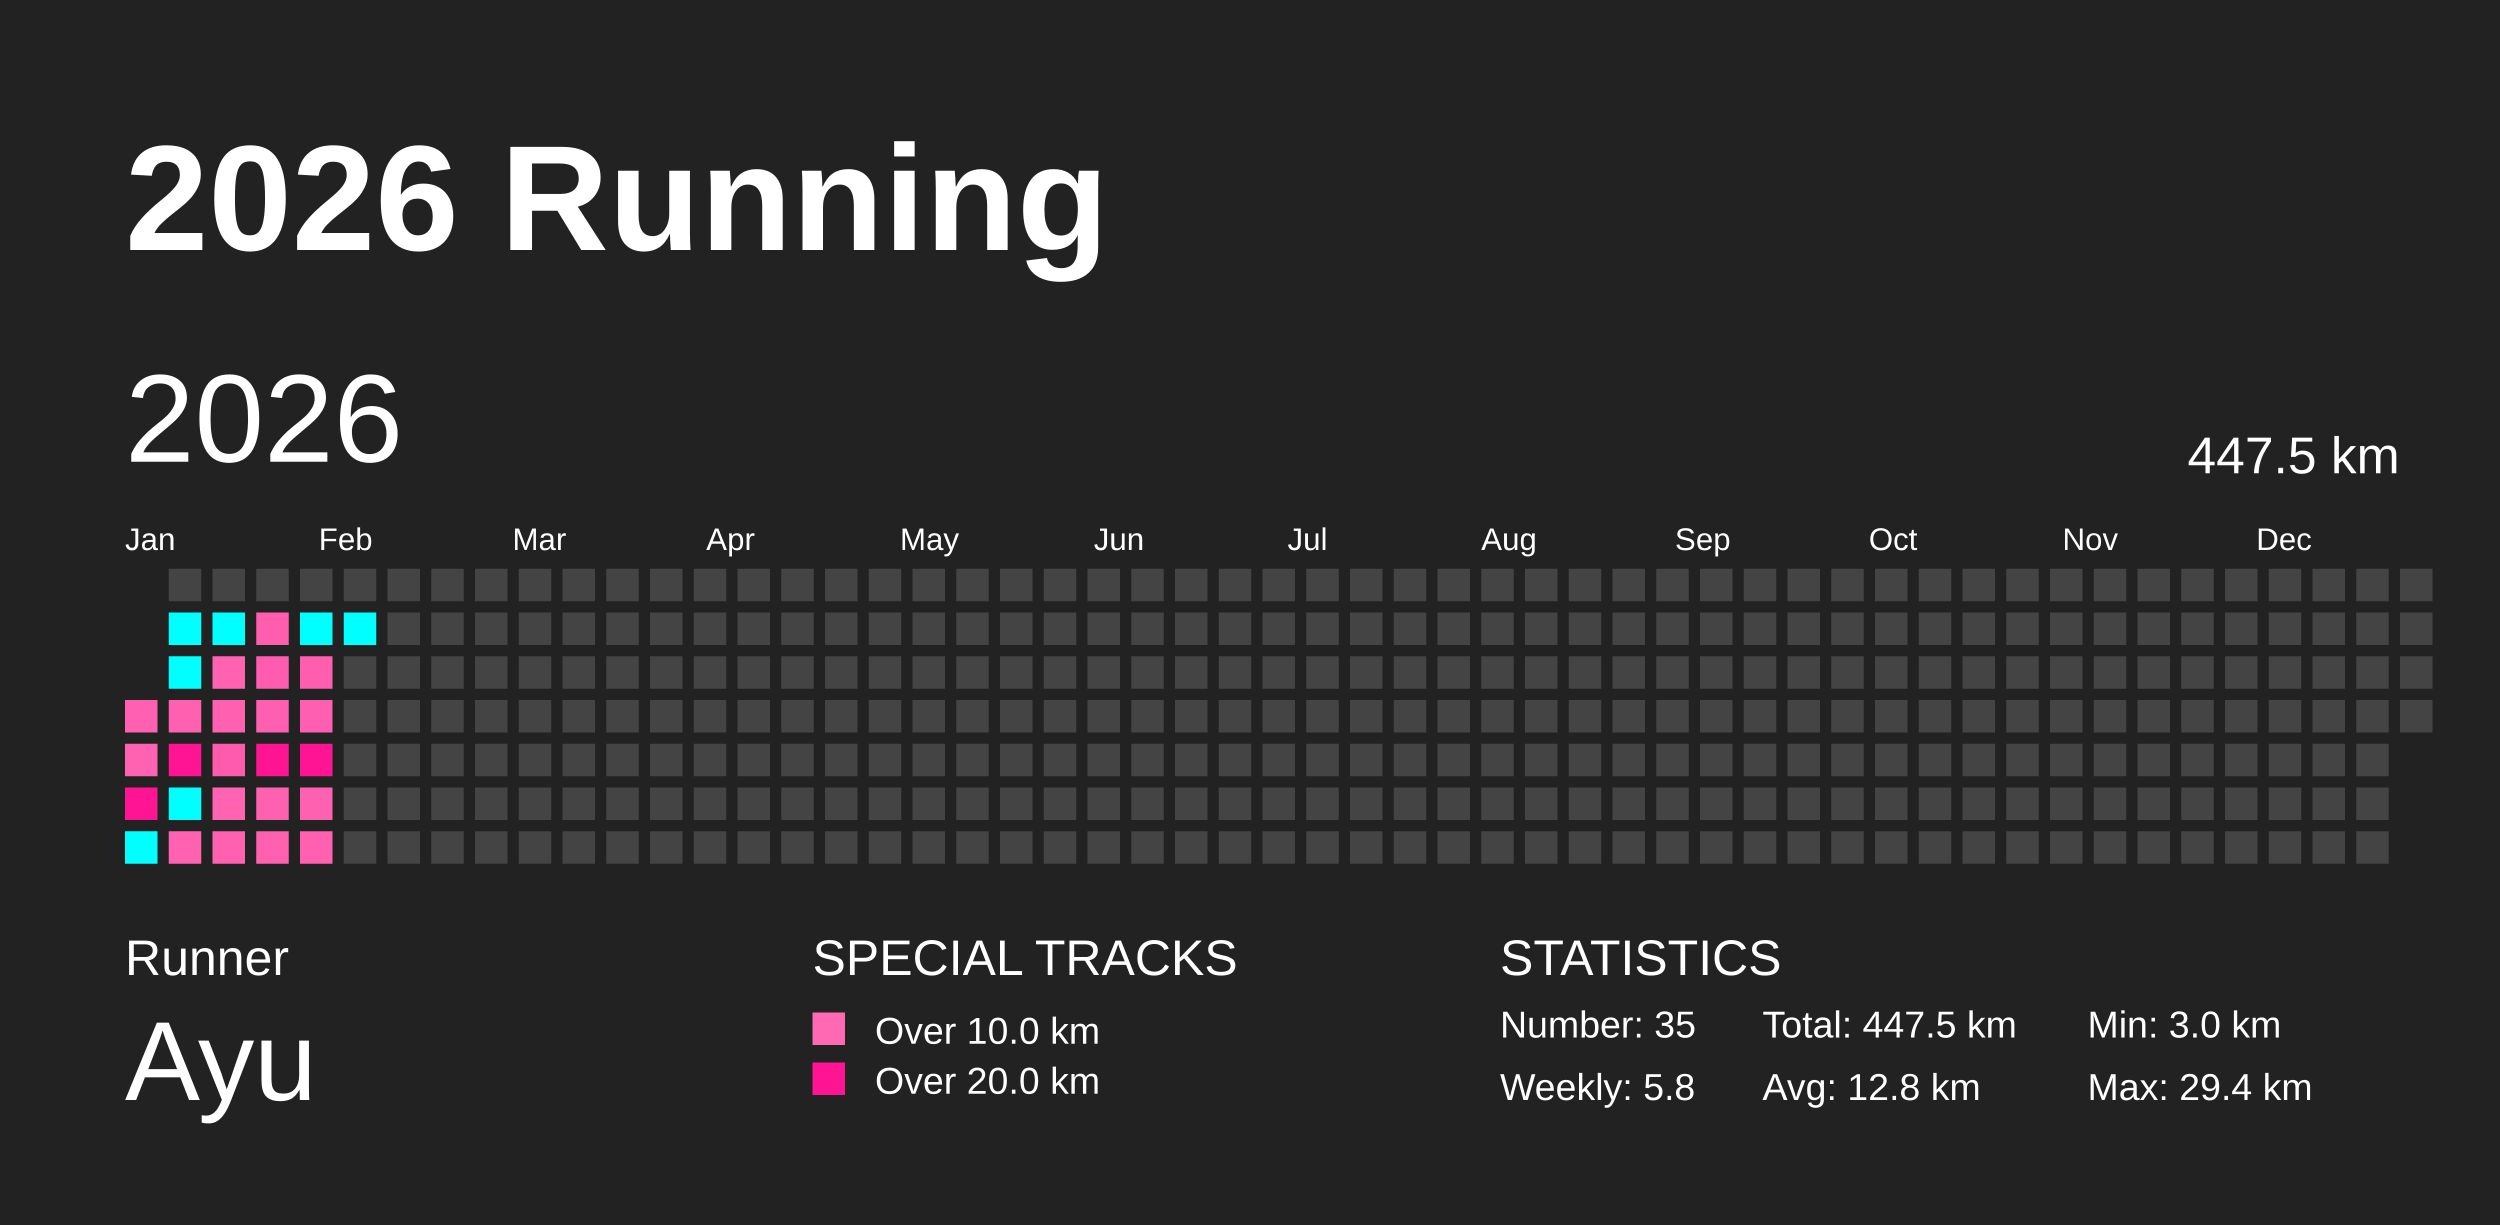
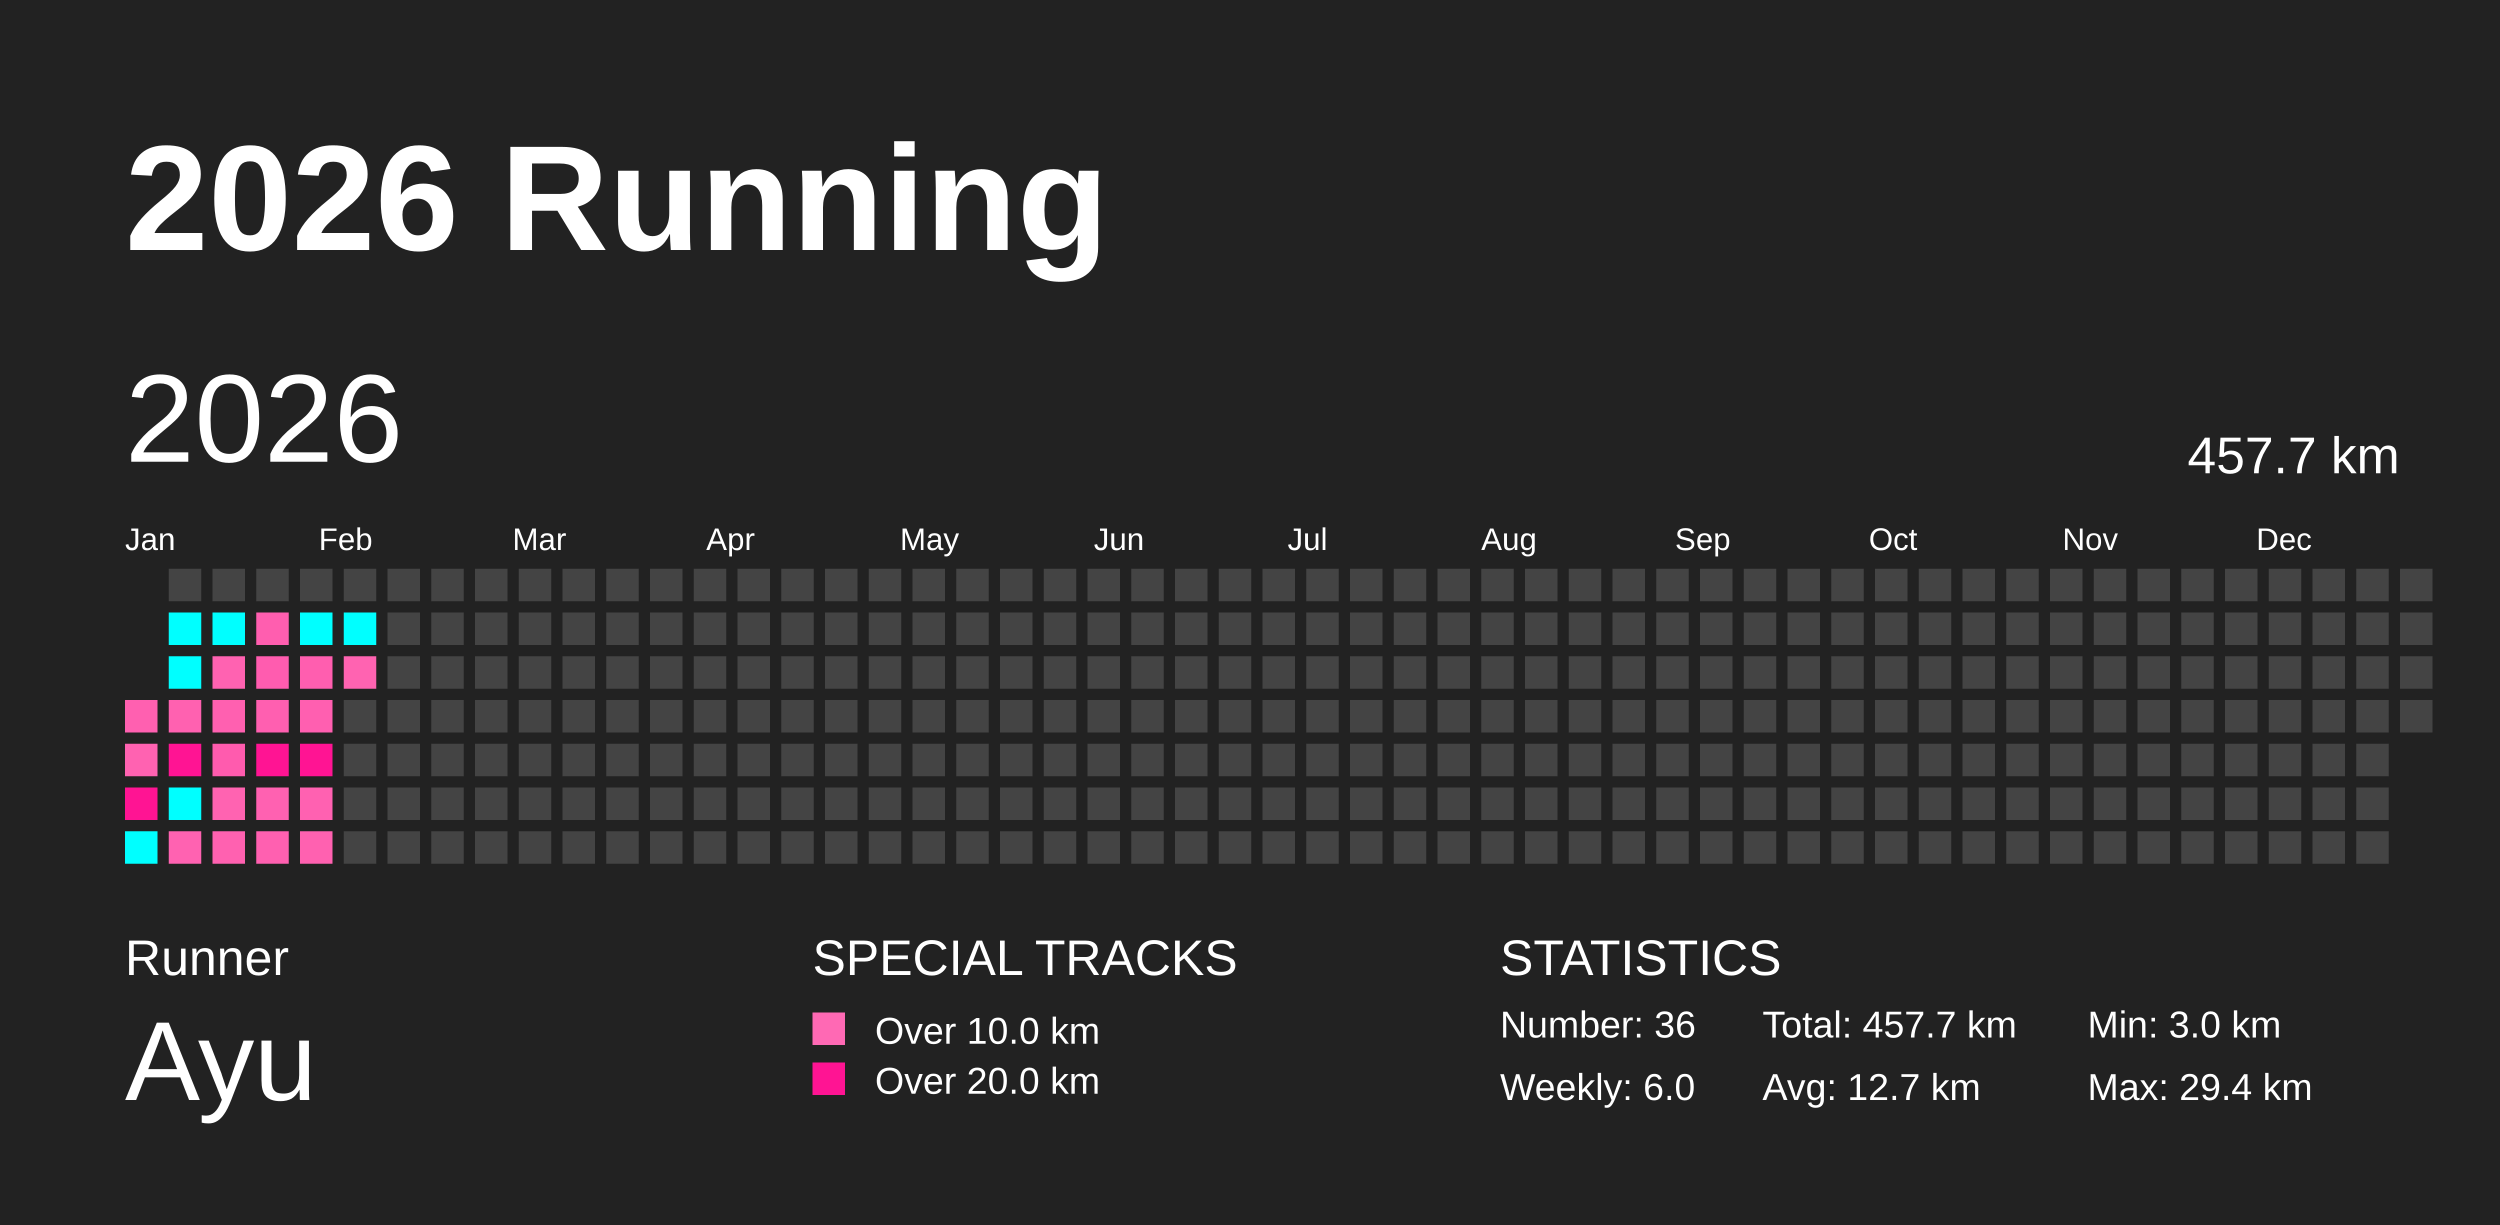
<svg xmlns="http://www.w3.org/2000/svg" baseProfile="full" height="98mm" version="1.1" viewBox="0,0,200,98" width="200mm">
  <defs />
  <rect fill="#222222" height="98" width="200" x="0" y="0" />
  <text fill="#FFFFFF" style="font-size:12px; font-family:Arial; font-weight:bold;" x="10" y="20">2026 Running</text>
  <text fill="#FFFFFF" style="font-size:4px; font-family:Arial" x="10" y="78">Runner</text>
  <text fill="#FFFFFF" style="font-size:9px; font-family:Arial" x="10" y="88">Ayu</text>
  <text fill="#FFFFFF" style="font-size:4px; font-family:Arial" x="65" y="78">SPECIAL TRACKS</text>
  <rect fill="#ff69b4" height="2.6" width="2.6" x="65" y="81" />
  <text fill="#FFFFFF" style="font-size:3px; font-family:Arial" x="70" y="83.5">Over 10.0 km</text>
  <rect fill="#ff1493" height="2.6" width="2.6" x="65" y="85" />
  <text fill="#FFFFFF" style="font-size:3px; font-family:Arial" x="70" y="87.5">Over 20.0 km</text>
  <text fill="#FFFFFF" style="font-size:4px; font-family:Arial" x="120" y="78">STATISTICS</text>
-   <text fill="#FFFFFF" style="font-size:3px; font-family:Arial" x="120" y="83">Number: 35</text>
-   <text fill="#FFFFFF" style="font-size:3px; font-family:Arial" x="120" y="88">Weekly: 5.8</text>
-   <text fill="#FFFFFF" style="font-size:3px; font-family:Arial" x="141" y="83">Total: 447.5 km</text>
-   <text fill="#FFFFFF" style="font-size:3px; font-family:Arial" x="141" y="88">Avg: 12.8 km</text>
+   <text fill="#FFFFFF" style="font-size:3px; font-family:Arial" x="120" y="83">Number: 36</text>
+   <text fill="#FFFFFF" style="font-size:3px; font-family:Arial" x="120" y="88">Weekly: 6.0</text>
+   <text fill="#FFFFFF" style="font-size:3px; font-family:Arial" x="141" y="83">Total: 457.7 km</text>
+   <text fill="#FFFFFF" style="font-size:3px; font-family:Arial" x="141" y="88">Avg: 12.7 km</text>
  <text fill="#FFFFFF" style="font-size:3px; font-family:Arial" x="167" y="83">Min: 3.0 km</text>
  <text fill="#FFFFFF" style="font-size:3px; font-family:Arial" x="167" y="88">Max: 29.4 km</text>
  <text dominant-baseline="hanging" fill="#FFFFFF" style="font-size:10.0px; font-family:Arial;" x="10" y="30">2026</text>
-   <text dominant-baseline="hanging" fill="#FFFFFF" style="font-size:4.125px; font-family:Arial;" x="175" y="35">447.5 km</text>
+   <text dominant-baseline="hanging" fill="#FFFFFF" style="font-size:4.125px; font-family:Arial;" x="175" y="35">457.7 km</text>
  <text fill="#FFFFFF" style="font-size:2.5px; font-family:Arial" x="10.0" y="44">Jan</text>
  <text fill="#FFFFFF" style="font-size:2.5px; font-family:Arial" x="25.5" y="44">Feb</text>
  <text fill="#FFFFFF" style="font-size:2.5px; font-family:Arial" x="41.0" y="44">Mar</text>
  <text fill="#FFFFFF" style="font-size:2.5px; font-family:Arial" x="56.5" y="44">Apr</text>
  <text fill="#FFFFFF" style="font-size:2.5px; font-family:Arial" x="72.0" y="44">May</text>
  <text fill="#FFFFFF" style="font-size:2.5px; font-family:Arial" x="87.5" y="44">Jun</text>
  <text fill="#FFFFFF" style="font-size:2.5px; font-family:Arial" x="103.0" y="44">Jul</text>
  <text fill="#FFFFFF" style="font-size:2.5px; font-family:Arial" x="118.5" y="44">Aug</text>
  <text fill="#FFFFFF" style="font-size:2.5px; font-family:Arial" x="134.0" y="44">Sep</text>
  <text fill="#FFFFFF" style="font-size:2.5px; font-family:Arial" x="149.5" y="44">Oct</text>
  <text fill="#FFFFFF" style="font-size:2.5px; font-family:Arial" x="165.0" y="44">Nov</text>
  <text fill="#FFFFFF" style="font-size:2.5px; font-family:Arial" x="180.5" y="44">Dec</text>
  <rect fill="#ff60b0" height="2.6" width="2.6" x="10.0" y="56.0" />
  <rect fill="#ff62b1" height="2.6" width="2.6" x="10.0" y="59.5" />
  <rect fill="#ff1493" height="2.6" width="2.6" x="10.0" y="63.0" />
  <rect fill="#00ffff" height="2.6" width="2.6" x="10.0" y="66.5" />
  <rect fill="#444444" height="2.6" width="2.6" x="13.5" y="45.5" />
  <rect fill="#00ffff" height="2.6" width="2.6" x="13.5" y="49.0" />
  <rect fill="#00ffff" height="2.6" width="2.6" x="13.5" y="52.5" />
  <rect fill="#ff61b0" height="2.6" width="2.6" x="13.5" y="56.0" />
  <rect fill="#ff1493" height="2.6" width="2.6" x="13.5" y="59.5" />
  <rect fill="#00ffff" height="2.6" width="2.6" x="13.5" y="63.0" />
  <rect fill="#ff62b1" height="2.6" width="2.6" x="13.5" y="66.5" />
  <rect fill="#444444" height="2.6" width="2.6" x="17.0" y="45.5" />
  <rect fill="#00ffff" height="2.6" width="2.6" x="17.0" y="49.0" />
  <rect fill="#ff62b1" height="2.6" width="2.6" x="17.0" y="52.5" />
  <rect fill="#ff60b0" height="2.6" width="2.6" x="17.0" y="56.0" />
  <rect fill="#ff5bae" height="2.6" width="2.6" x="17.0" y="59.5" />
  <rect fill="#ff63b1" height="2.6" width="2.6" x="17.0" y="63.0" />
  <rect fill="#ff61b0" height="2.6" width="2.6" x="17.0" y="66.5" />
  <rect fill="#444444" height="2.6" width="2.6" x="20.5" y="45.5" />
  <rect fill="#ff5eaf" height="2.6" width="2.6" x="20.5" y="49.0" />
  <rect fill="#ff5caf" height="2.6" width="2.6" x="20.5" y="52.5" />
  <rect fill="#ff5fb0" height="2.6" width="2.6" x="20.5" y="56.0" />
  <rect fill="#ff1493" height="2.6" width="2.6" x="20.5" y="59.5" />
  <rect fill="#ff61b1" height="2.6" width="2.6" x="20.5" y="63.0" />
  <rect fill="#ff60b0" height="2.6" width="2.6" x="20.5" y="66.5" />
  <rect fill="#444444" height="2.6" width="2.6" x="24.0" y="45.5" />
  <rect fill="#00ffff" height="2.6" width="2.6" x="24.0" y="49.0" />
  <rect fill="#ff5eaf" height="2.6" width="2.6" x="24.0" y="52.5" />
  <rect fill="#ff5fb0" height="2.6" width="2.6" x="24.0" y="56.0" />
  <rect fill="#ff1493" height="2.6" width="2.6" x="24.0" y="59.5" />
  <rect fill="#ff61b1" height="2.6" width="2.6" x="24.0" y="63.0" />
  <rect fill="#ff61b0" height="2.6" width="2.6" x="24.0" y="66.5" />
  <rect fill="#444444" height="2.6" width="2.6" x="27.5" y="45.5" />
  <rect fill="#00ffff" height="2.6" width="2.6" x="27.5" y="49.0" />
-   <rect fill="#444444" height="2.6" width="2.6" x="27.5" y="52.5" />
+   <rect fill="#ff63b1" height="2.6" width="2.6" x="27.5" y="52.5" />
  <rect fill="#444444" height="2.6" width="2.6" x="27.5" y="56.0" />
  <rect fill="#444444" height="2.6" width="2.6" x="27.5" y="59.5" />
  <rect fill="#444444" height="2.6" width="2.6" x="27.5" y="63.0" />
  <rect fill="#444444" height="2.6" width="2.6" x="27.5" y="66.5" />
  <rect fill="#444444" height="2.6" width="2.6" x="31.0" y="45.5" />
  <rect fill="#444444" height="2.6" width="2.6" x="31.0" y="49.0" />
  <rect fill="#444444" height="2.6" width="2.6" x="31.0" y="52.5" />
  <rect fill="#444444" height="2.6" width="2.6" x="31.0" y="56.0" />
  <rect fill="#444444" height="2.6" width="2.6" x="31.0" y="59.5" />
  <rect fill="#444444" height="2.6" width="2.6" x="31.0" y="63.0" />
  <rect fill="#444444" height="2.6" width="2.6" x="31.0" y="66.5" />
  <rect fill="#444444" height="2.6" width="2.6" x="34.5" y="45.5" />
  <rect fill="#444444" height="2.6" width="2.6" x="34.5" y="49.0" />
  <rect fill="#444444" height="2.6" width="2.6" x="34.5" y="52.5" />
  <rect fill="#444444" height="2.6" width="2.6" x="34.5" y="56.0" />
  <rect fill="#444444" height="2.6" width="2.6" x="34.5" y="59.5" />
  <rect fill="#444444" height="2.6" width="2.6" x="34.5" y="63.0" />
  <rect fill="#444444" height="2.6" width="2.6" x="34.5" y="66.5" />
  <rect fill="#444444" height="2.6" width="2.6" x="38.0" y="45.5" />
  <rect fill="#444444" height="2.6" width="2.6" x="38.0" y="49.0" />
  <rect fill="#444444" height="2.6" width="2.6" x="38.0" y="52.5" />
  <rect fill="#444444" height="2.6" width="2.6" x="38.0" y="56.0" />
  <rect fill="#444444" height="2.6" width="2.6" x="38.0" y="59.5" />
  <rect fill="#444444" height="2.6" width="2.6" x="38.0" y="63.0" />
  <rect fill="#444444" height="2.6" width="2.6" x="38.0" y="66.5" />
  <rect fill="#444444" height="2.6" width="2.6" x="41.5" y="45.5" />
  <rect fill="#444444" height="2.6" width="2.6" x="41.5" y="49.0" />
  <rect fill="#444444" height="2.6" width="2.6" x="41.5" y="52.5" />
  <rect fill="#444444" height="2.6" width="2.6" x="41.5" y="56.0" />
  <rect fill="#444444" height="2.6" width="2.6" x="41.5" y="59.5" />
  <rect fill="#444444" height="2.6" width="2.6" x="41.5" y="63.0" />
  <rect fill="#444444" height="2.6" width="2.6" x="41.5" y="66.5" />
  <rect fill="#444444" height="2.6" width="2.6" x="45.0" y="45.5" />
  <rect fill="#444444" height="2.6" width="2.6" x="45.0" y="49.0" />
  <rect fill="#444444" height="2.6" width="2.6" x="45.0" y="52.5" />
  <rect fill="#444444" height="2.6" width="2.6" x="45.0" y="56.0" />
  <rect fill="#444444" height="2.6" width="2.6" x="45.0" y="59.5" />
  <rect fill="#444444" height="2.6" width="2.6" x="45.0" y="63.0" />
  <rect fill="#444444" height="2.6" width="2.6" x="45.0" y="66.5" />
  <rect fill="#444444" height="2.6" width="2.6" x="48.5" y="45.5" />
  <rect fill="#444444" height="2.6" width="2.6" x="48.5" y="49.0" />
  <rect fill="#444444" height="2.6" width="2.6" x="48.5" y="52.5" />
  <rect fill="#444444" height="2.6" width="2.6" x="48.5" y="56.0" />
  <rect fill="#444444" height="2.6" width="2.6" x="48.5" y="59.5" />
  <rect fill="#444444" height="2.6" width="2.6" x="48.5" y="63.0" />
  <rect fill="#444444" height="2.6" width="2.6" x="48.5" y="66.5" />
  <rect fill="#444444" height="2.6" width="2.6" x="52.0" y="45.5" />
  <rect fill="#444444" height="2.6" width="2.6" x="52.0" y="49.0" />
  <rect fill="#444444" height="2.6" width="2.6" x="52.0" y="52.5" />
  <rect fill="#444444" height="2.6" width="2.6" x="52.0" y="56.0" />
  <rect fill="#444444" height="2.6" width="2.6" x="52.0" y="59.5" />
  <rect fill="#444444" height="2.6" width="2.6" x="52.0" y="63.0" />
  <rect fill="#444444" height="2.6" width="2.6" x="52.0" y="66.5" />
  <rect fill="#444444" height="2.6" width="2.6" x="55.5" y="45.5" />
  <rect fill="#444444" height="2.6" width="2.6" x="55.5" y="49.0" />
  <rect fill="#444444" height="2.6" width="2.6" x="55.5" y="52.5" />
  <rect fill="#444444" height="2.6" width="2.6" x="55.5" y="56.0" />
  <rect fill="#444444" height="2.6" width="2.6" x="55.5" y="59.5" />
  <rect fill="#444444" height="2.6" width="2.6" x="55.5" y="63.0" />
  <rect fill="#444444" height="2.6" width="2.6" x="55.5" y="66.5" />
  <rect fill="#444444" height="2.6" width="2.6" x="59.0" y="45.5" />
  <rect fill="#444444" height="2.6" width="2.6" x="59.0" y="49.0" />
  <rect fill="#444444" height="2.6" width="2.6" x="59.0" y="52.5" />
  <rect fill="#444444" height="2.6" width="2.6" x="59.0" y="56.0" />
  <rect fill="#444444" height="2.6" width="2.6" x="59.0" y="59.5" />
  <rect fill="#444444" height="2.6" width="2.6" x="59.0" y="63.0" />
  <rect fill="#444444" height="2.6" width="2.6" x="59.0" y="66.5" />
  <rect fill="#444444" height="2.6" width="2.6" x="62.5" y="45.5" />
  <rect fill="#444444" height="2.6" width="2.6" x="62.5" y="49.0" />
  <rect fill="#444444" height="2.6" width="2.6" x="62.5" y="52.5" />
  <rect fill="#444444" height="2.6" width="2.6" x="62.5" y="56.0" />
  <rect fill="#444444" height="2.6" width="2.6" x="62.5" y="59.5" />
  <rect fill="#444444" height="2.6" width="2.6" x="62.5" y="63.0" />
  <rect fill="#444444" height="2.6" width="2.6" x="62.5" y="66.5" />
  <rect fill="#444444" height="2.6" width="2.6" x="66.0" y="45.5" />
  <rect fill="#444444" height="2.6" width="2.6" x="66.0" y="49.0" />
  <rect fill="#444444" height="2.6" width="2.6" x="66.0" y="52.5" />
  <rect fill="#444444" height="2.6" width="2.6" x="66.0" y="56.0" />
  <rect fill="#444444" height="2.6" width="2.6" x="66.0" y="59.5" />
  <rect fill="#444444" height="2.6" width="2.6" x="66.0" y="63.0" />
  <rect fill="#444444" height="2.6" width="2.6" x="66.0" y="66.5" />
  <rect fill="#444444" height="2.6" width="2.6" x="69.5" y="45.5" />
  <rect fill="#444444" height="2.6" width="2.6" x="69.5" y="49.0" />
  <rect fill="#444444" height="2.6" width="2.6" x="69.5" y="52.5" />
  <rect fill="#444444" height="2.6" width="2.6" x="69.5" y="56.0" />
  <rect fill="#444444" height="2.6" width="2.6" x="69.5" y="59.5" />
  <rect fill="#444444" height="2.6" width="2.6" x="69.5" y="63.0" />
  <rect fill="#444444" height="2.6" width="2.6" x="69.5" y="66.5" />
  <rect fill="#444444" height="2.6" width="2.6" x="73.0" y="45.5" />
  <rect fill="#444444" height="2.6" width="2.6" x="73.0" y="49.0" />
  <rect fill="#444444" height="2.6" width="2.6" x="73.0" y="52.5" />
  <rect fill="#444444" height="2.6" width="2.6" x="73.0" y="56.0" />
  <rect fill="#444444" height="2.6" width="2.6" x="73.0" y="59.5" />
  <rect fill="#444444" height="2.6" width="2.6" x="73.0" y="63.0" />
  <rect fill="#444444" height="2.6" width="2.6" x="73.0" y="66.5" />
  <rect fill="#444444" height="2.6" width="2.6" x="76.5" y="45.5" />
  <rect fill="#444444" height="2.6" width="2.6" x="76.5" y="49.0" />
  <rect fill="#444444" height="2.6" width="2.6" x="76.5" y="52.5" />
  <rect fill="#444444" height="2.6" width="2.6" x="76.5" y="56.0" />
  <rect fill="#444444" height="2.6" width="2.6" x="76.5" y="59.5" />
  <rect fill="#444444" height="2.6" width="2.6" x="76.5" y="63.0" />
  <rect fill="#444444" height="2.6" width="2.6" x="76.5" y="66.5" />
  <rect fill="#444444" height="2.6" width="2.6" x="80.0" y="45.5" />
  <rect fill="#444444" height="2.6" width="2.6" x="80.0" y="49.0" />
  <rect fill="#444444" height="2.6" width="2.6" x="80.0" y="52.5" />
  <rect fill="#444444" height="2.6" width="2.6" x="80.0" y="56.0" />
  <rect fill="#444444" height="2.6" width="2.6" x="80.0" y="59.5" />
  <rect fill="#444444" height="2.6" width="2.6" x="80.0" y="63.0" />
  <rect fill="#444444" height="2.6" width="2.6" x="80.0" y="66.5" />
  <rect fill="#444444" height="2.6" width="2.6" x="83.5" y="45.5" />
  <rect fill="#444444" height="2.6" width="2.6" x="83.5" y="49.0" />
  <rect fill="#444444" height="2.6" width="2.6" x="83.5" y="52.5" />
  <rect fill="#444444" height="2.6" width="2.6" x="83.5" y="56.0" />
  <rect fill="#444444" height="2.6" width="2.6" x="83.5" y="59.5" />
  <rect fill="#444444" height="2.6" width="2.6" x="83.5" y="63.0" />
  <rect fill="#444444" height="2.6" width="2.6" x="83.5" y="66.5" />
  <rect fill="#444444" height="2.6" width="2.6" x="87.0" y="45.5" />
  <rect fill="#444444" height="2.6" width="2.6" x="87.0" y="49.0" />
  <rect fill="#444444" height="2.6" width="2.6" x="87.0" y="52.5" />
  <rect fill="#444444" height="2.6" width="2.6" x="87.0" y="56.0" />
  <rect fill="#444444" height="2.6" width="2.6" x="87.0" y="59.5" />
  <rect fill="#444444" height="2.6" width="2.6" x="87.0" y="63.0" />
  <rect fill="#444444" height="2.6" width="2.6" x="87.0" y="66.5" />
  <rect fill="#444444" height="2.6" width="2.6" x="90.5" y="45.5" />
  <rect fill="#444444" height="2.6" width="2.6" x="90.5" y="49.0" />
  <rect fill="#444444" height="2.6" width="2.6" x="90.5" y="52.5" />
  <rect fill="#444444" height="2.6" width="2.6" x="90.5" y="56.0" />
  <rect fill="#444444" height="2.6" width="2.6" x="90.5" y="59.5" />
  <rect fill="#444444" height="2.6" width="2.6" x="90.5" y="63.0" />
  <rect fill="#444444" height="2.6" width="2.6" x="90.5" y="66.5" />
  <rect fill="#444444" height="2.6" width="2.6" x="94.0" y="45.5" />
  <rect fill="#444444" height="2.6" width="2.6" x="94.0" y="49.0" />
  <rect fill="#444444" height="2.6" width="2.6" x="94.0" y="52.5" />
  <rect fill="#444444" height="2.6" width="2.6" x="94.0" y="56.0" />
  <rect fill="#444444" height="2.6" width="2.6" x="94.0" y="59.5" />
  <rect fill="#444444" height="2.6" width="2.6" x="94.0" y="63.0" />
  <rect fill="#444444" height="2.6" width="2.6" x="94.0" y="66.5" />
  <rect fill="#444444" height="2.6" width="2.6" x="97.5" y="45.5" />
  <rect fill="#444444" height="2.6" width="2.6" x="97.5" y="49.0" />
  <rect fill="#444444" height="2.6" width="2.6" x="97.5" y="52.5" />
  <rect fill="#444444" height="2.6" width="2.6" x="97.5" y="56.0" />
  <rect fill="#444444" height="2.6" width="2.6" x="97.5" y="59.5" />
  <rect fill="#444444" height="2.6" width="2.6" x="97.5" y="63.0" />
  <rect fill="#444444" height="2.6" width="2.6" x="97.5" y="66.5" />
  <rect fill="#444444" height="2.6" width="2.6" x="101.0" y="45.5" />
  <rect fill="#444444" height="2.6" width="2.6" x="101.0" y="49.0" />
  <rect fill="#444444" height="2.6" width="2.6" x="101.0" y="52.5" />
  <rect fill="#444444" height="2.6" width="2.6" x="101.0" y="56.0" />
  <rect fill="#444444" height="2.6" width="2.6" x="101.0" y="59.5" />
  <rect fill="#444444" height="2.6" width="2.6" x="101.0" y="63.0" />
  <rect fill="#444444" height="2.6" width="2.6" x="101.0" y="66.5" />
  <rect fill="#444444" height="2.6" width="2.6" x="104.5" y="45.5" />
  <rect fill="#444444" height="2.6" width="2.6" x="104.5" y="49.0" />
  <rect fill="#444444" height="2.6" width="2.6" x="104.5" y="52.5" />
  <rect fill="#444444" height="2.6" width="2.6" x="104.5" y="56.0" />
  <rect fill="#444444" height="2.6" width="2.6" x="104.5" y="59.5" />
  <rect fill="#444444" height="2.6" width="2.6" x="104.5" y="63.0" />
  <rect fill="#444444" height="2.6" width="2.6" x="104.5" y="66.5" />
  <rect fill="#444444" height="2.6" width="2.6" x="108.0" y="45.5" />
  <rect fill="#444444" height="2.6" width="2.6" x="108.0" y="49.0" />
  <rect fill="#444444" height="2.6" width="2.6" x="108.0" y="52.5" />
  <rect fill="#444444" height="2.6" width="2.6" x="108.0" y="56.0" />
  <rect fill="#444444" height="2.6" width="2.6" x="108.0" y="59.5" />
  <rect fill="#444444" height="2.6" width="2.6" x="108.0" y="63.0" />
  <rect fill="#444444" height="2.6" width="2.6" x="108.0" y="66.5" />
  <rect fill="#444444" height="2.6" width="2.6" x="111.5" y="45.5" />
  <rect fill="#444444" height="2.6" width="2.6" x="111.5" y="49.0" />
  <rect fill="#444444" height="2.6" width="2.6" x="111.5" y="52.5" />
  <rect fill="#444444" height="2.6" width="2.6" x="111.5" y="56.0" />
  <rect fill="#444444" height="2.6" width="2.6" x="111.5" y="59.5" />
  <rect fill="#444444" height="2.6" width="2.6" x="111.5" y="63.0" />
  <rect fill="#444444" height="2.6" width="2.6" x="111.5" y="66.5" />
  <rect fill="#444444" height="2.6" width="2.6" x="115.0" y="45.5" />
  <rect fill="#444444" height="2.6" width="2.6" x="115.0" y="49.0" />
  <rect fill="#444444" height="2.6" width="2.6" x="115.0" y="52.5" />
  <rect fill="#444444" height="2.6" width="2.6" x="115.0" y="56.0" />
  <rect fill="#444444" height="2.6" width="2.6" x="115.0" y="59.5" />
  <rect fill="#444444" height="2.6" width="2.6" x="115.0" y="63.0" />
  <rect fill="#444444" height="2.6" width="2.6" x="115.0" y="66.5" />
  <rect fill="#444444" height="2.6" width="2.6" x="118.5" y="45.5" />
  <rect fill="#444444" height="2.6" width="2.6" x="118.5" y="49.0" />
  <rect fill="#444444" height="2.6" width="2.6" x="118.5" y="52.5" />
  <rect fill="#444444" height="2.6" width="2.6" x="118.5" y="56.0" />
  <rect fill="#444444" height="2.6" width="2.6" x="118.5" y="59.5" />
  <rect fill="#444444" height="2.6" width="2.6" x="118.5" y="63.0" />
  <rect fill="#444444" height="2.6" width="2.6" x="118.5" y="66.5" />
  <rect fill="#444444" height="2.6" width="2.6" x="122.0" y="45.5" />
  <rect fill="#444444" height="2.6" width="2.6" x="122.0" y="49.0" />
  <rect fill="#444444" height="2.6" width="2.6" x="122.0" y="52.5" />
  <rect fill="#444444" height="2.6" width="2.6" x="122.0" y="56.0" />
  <rect fill="#444444" height="2.6" width="2.6" x="122.0" y="59.5" />
  <rect fill="#444444" height="2.6" width="2.6" x="122.0" y="63.0" />
  <rect fill="#444444" height="2.6" width="2.6" x="122.0" y="66.5" />
  <rect fill="#444444" height="2.6" width="2.6" x="125.5" y="45.5" />
  <rect fill="#444444" height="2.6" width="2.6" x="125.5" y="49.0" />
  <rect fill="#444444" height="2.6" width="2.6" x="125.5" y="52.5" />
  <rect fill="#444444" height="2.6" width="2.6" x="125.5" y="56.0" />
  <rect fill="#444444" height="2.6" width="2.6" x="125.5" y="59.5" />
  <rect fill="#444444" height="2.6" width="2.6" x="125.5" y="63.0" />
  <rect fill="#444444" height="2.6" width="2.6" x="125.5" y="66.5" />
  <rect fill="#444444" height="2.6" width="2.6" x="129.0" y="45.5" />
  <rect fill="#444444" height="2.6" width="2.6" x="129.0" y="49.0" />
  <rect fill="#444444" height="2.6" width="2.6" x="129.0" y="52.5" />
  <rect fill="#444444" height="2.6" width="2.6" x="129.0" y="56.0" />
  <rect fill="#444444" height="2.6" width="2.6" x="129.0" y="59.5" />
  <rect fill="#444444" height="2.6" width="2.6" x="129.0" y="63.0" />
  <rect fill="#444444" height="2.6" width="2.6" x="129.0" y="66.5" />
  <rect fill="#444444" height="2.6" width="2.6" x="132.5" y="45.5" />
  <rect fill="#444444" height="2.6" width="2.6" x="132.5" y="49.0" />
  <rect fill="#444444" height="2.6" width="2.6" x="132.5" y="52.5" />
  <rect fill="#444444" height="2.6" width="2.6" x="132.5" y="56.0" />
  <rect fill="#444444" height="2.6" width="2.6" x="132.5" y="59.5" />
  <rect fill="#444444" height="2.6" width="2.6" x="132.5" y="63.0" />
  <rect fill="#444444" height="2.6" width="2.6" x="132.5" y="66.5" />
  <rect fill="#444444" height="2.6" width="2.6" x="136.0" y="45.5" />
  <rect fill="#444444" height="2.6" width="2.6" x="136.0" y="49.0" />
  <rect fill="#444444" height="2.6" width="2.6" x="136.0" y="52.5" />
  <rect fill="#444444" height="2.6" width="2.6" x="136.0" y="56.0" />
  <rect fill="#444444" height="2.6" width="2.6" x="136.0" y="59.5" />
  <rect fill="#444444" height="2.6" width="2.6" x="136.0" y="63.0" />
  <rect fill="#444444" height="2.6" width="2.6" x="136.0" y="66.5" />
  <rect fill="#444444" height="2.6" width="2.6" x="139.5" y="45.5" />
  <rect fill="#444444" height="2.6" width="2.6" x="139.5" y="49.0" />
  <rect fill="#444444" height="2.6" width="2.6" x="139.5" y="52.5" />
  <rect fill="#444444" height="2.6" width="2.6" x="139.5" y="56.0" />
  <rect fill="#444444" height="2.6" width="2.6" x="139.5" y="59.5" />
  <rect fill="#444444" height="2.6" width="2.6" x="139.5" y="63.0" />
  <rect fill="#444444" height="2.6" width="2.6" x="139.5" y="66.5" />
  <rect fill="#444444" height="2.6" width="2.6" x="143.0" y="45.5" />
  <rect fill="#444444" height="2.6" width="2.6" x="143.0" y="49.0" />
  <rect fill="#444444" height="2.6" width="2.6" x="143.0" y="52.5" />
  <rect fill="#444444" height="2.6" width="2.6" x="143.0" y="56.0" />
  <rect fill="#444444" height="2.6" width="2.6" x="143.0" y="59.5" />
  <rect fill="#444444" height="2.6" width="2.6" x="143.0" y="63.0" />
  <rect fill="#444444" height="2.6" width="2.6" x="143.0" y="66.5" />
  <rect fill="#444444" height="2.6" width="2.6" x="146.5" y="45.5" />
  <rect fill="#444444" height="2.6" width="2.6" x="146.5" y="49.0" />
  <rect fill="#444444" height="2.6" width="2.6" x="146.5" y="52.5" />
  <rect fill="#444444" height="2.6" width="2.6" x="146.5" y="56.0" />
  <rect fill="#444444" height="2.6" width="2.6" x="146.5" y="59.5" />
  <rect fill="#444444" height="2.6" width="2.6" x="146.5" y="63.0" />
  <rect fill="#444444" height="2.6" width="2.6" x="146.5" y="66.5" />
  <rect fill="#444444" height="2.6" width="2.6" x="150.0" y="45.5" />
  <rect fill="#444444" height="2.6" width="2.6" x="150.0" y="49.0" />
  <rect fill="#444444" height="2.6" width="2.6" x="150.0" y="52.5" />
  <rect fill="#444444" height="2.6" width="2.6" x="150.0" y="56.0" />
  <rect fill="#444444" height="2.6" width="2.6" x="150.0" y="59.5" />
  <rect fill="#444444" height="2.6" width="2.6" x="150.0" y="63.0" />
  <rect fill="#444444" height="2.6" width="2.6" x="150.0" y="66.5" />
  <rect fill="#444444" height="2.6" width="2.6" x="153.5" y="45.5" />
  <rect fill="#444444" height="2.6" width="2.6" x="153.5" y="49.0" />
  <rect fill="#444444" height="2.6" width="2.6" x="153.5" y="52.5" />
  <rect fill="#444444" height="2.6" width="2.6" x="153.5" y="56.0" />
  <rect fill="#444444" height="2.6" width="2.6" x="153.5" y="59.5" />
  <rect fill="#444444" height="2.6" width="2.6" x="153.5" y="63.0" />
  <rect fill="#444444" height="2.6" width="2.6" x="153.5" y="66.5" />
  <rect fill="#444444" height="2.6" width="2.6" x="157.0" y="45.5" />
  <rect fill="#444444" height="2.6" width="2.6" x="157.0" y="49.0" />
  <rect fill="#444444" height="2.6" width="2.6" x="157.0" y="52.5" />
  <rect fill="#444444" height="2.6" width="2.6" x="157.0" y="56.0" />
  <rect fill="#444444" height="2.6" width="2.6" x="157.0" y="59.5" />
  <rect fill="#444444" height="2.6" width="2.6" x="157.0" y="63.0" />
  <rect fill="#444444" height="2.6" width="2.6" x="157.0" y="66.5" />
  <rect fill="#444444" height="2.6" width="2.6" x="160.5" y="45.5" />
  <rect fill="#444444" height="2.6" width="2.6" x="160.5" y="49.0" />
  <rect fill="#444444" height="2.6" width="2.6" x="160.5" y="52.5" />
  <rect fill="#444444" height="2.6" width="2.6" x="160.5" y="56.0" />
  <rect fill="#444444" height="2.6" width="2.6" x="160.5" y="59.5" />
  <rect fill="#444444" height="2.6" width="2.6" x="160.5" y="63.0" />
  <rect fill="#444444" height="2.6" width="2.6" x="160.5" y="66.5" />
  <rect fill="#444444" height="2.6" width="2.6" x="164.0" y="45.5" />
  <rect fill="#444444" height="2.6" width="2.6" x="164.0" y="49.0" />
  <rect fill="#444444" height="2.6" width="2.6" x="164.0" y="52.5" />
  <rect fill="#444444" height="2.6" width="2.6" x="164.0" y="56.0" />
  <rect fill="#444444" height="2.6" width="2.6" x="164.0" y="59.5" />
  <rect fill="#444444" height="2.6" width="2.6" x="164.0" y="63.0" />
  <rect fill="#444444" height="2.6" width="2.6" x="164.0" y="66.5" />
  <rect fill="#444444" height="2.6" width="2.6" x="167.5" y="45.5" />
  <rect fill="#444444" height="2.6" width="2.6" x="167.5" y="49.0" />
  <rect fill="#444444" height="2.6" width="2.6" x="167.5" y="52.5" />
  <rect fill="#444444" height="2.6" width="2.6" x="167.5" y="56.0" />
  <rect fill="#444444" height="2.6" width="2.6" x="167.5" y="59.5" />
  <rect fill="#444444" height="2.6" width="2.6" x="167.5" y="63.0" />
  <rect fill="#444444" height="2.6" width="2.6" x="167.5" y="66.5" />
  <rect fill="#444444" height="2.6" width="2.6" x="171.0" y="45.5" />
  <rect fill="#444444" height="2.6" width="2.6" x="171.0" y="49.0" />
  <rect fill="#444444" height="2.6" width="2.6" x="171.0" y="52.5" />
  <rect fill="#444444" height="2.6" width="2.6" x="171.0" y="56.0" />
  <rect fill="#444444" height="2.6" width="2.6" x="171.0" y="59.5" />
  <rect fill="#444444" height="2.6" width="2.6" x="171.0" y="63.0" />
  <rect fill="#444444" height="2.6" width="2.6" x="171.0" y="66.5" />
  <rect fill="#444444" height="2.6" width="2.6" x="174.5" y="45.5" />
  <rect fill="#444444" height="2.6" width="2.6" x="174.5" y="49.0" />
  <rect fill="#444444" height="2.6" width="2.6" x="174.5" y="52.5" />
  <rect fill="#444444" height="2.6" width="2.6" x="174.5" y="56.0" />
  <rect fill="#444444" height="2.6" width="2.6" x="174.5" y="59.5" />
  <rect fill="#444444" height="2.6" width="2.6" x="174.5" y="63.0" />
  <rect fill="#444444" height="2.6" width="2.6" x="174.5" y="66.5" />
  <rect fill="#444444" height="2.6" width="2.6" x="178.0" y="45.5" />
  <rect fill="#444444" height="2.6" width="2.6" x="178.0" y="49.0" />
  <rect fill="#444444" height="2.6" width="2.6" x="178.0" y="52.5" />
  <rect fill="#444444" height="2.6" width="2.6" x="178.0" y="56.0" />
  <rect fill="#444444" height="2.6" width="2.6" x="178.0" y="59.5" />
  <rect fill="#444444" height="2.6" width="2.6" x="178.0" y="63.0" />
  <rect fill="#444444" height="2.6" width="2.6" x="178.0" y="66.5" />
  <rect fill="#444444" height="2.6" width="2.6" x="181.5" y="45.5" />
  <rect fill="#444444" height="2.6" width="2.6" x="181.5" y="49.0" />
  <rect fill="#444444" height="2.6" width="2.6" x="181.5" y="52.5" />
  <rect fill="#444444" height="2.6" width="2.6" x="181.5" y="56.0" />
  <rect fill="#444444" height="2.6" width="2.6" x="181.5" y="59.5" />
  <rect fill="#444444" height="2.6" width="2.6" x="181.5" y="63.0" />
  <rect fill="#444444" height="2.6" width="2.6" x="181.5" y="66.5" />
  <rect fill="#444444" height="2.6" width="2.6" x="185.0" y="45.5" />
  <rect fill="#444444" height="2.6" width="2.6" x="185.0" y="49.0" />
  <rect fill="#444444" height="2.6" width="2.6" x="185.0" y="52.5" />
  <rect fill="#444444" height="2.6" width="2.6" x="185.0" y="56.0" />
  <rect fill="#444444" height="2.6" width="2.6" x="185.0" y="59.5" />
  <rect fill="#444444" height="2.6" width="2.6" x="185.0" y="63.0" />
  <rect fill="#444444" height="2.6" width="2.6" x="185.0" y="66.5" />
  <rect fill="#444444" height="2.6" width="2.6" x="188.5" y="45.5" />
  <rect fill="#444444" height="2.6" width="2.6" x="188.5" y="49.0" />
  <rect fill="#444444" height="2.6" width="2.6" x="188.5" y="52.5" />
  <rect fill="#444444" height="2.6" width="2.6" x="188.5" y="56.0" />
  <rect fill="#444444" height="2.6" width="2.6" x="188.5" y="59.5" />
  <rect fill="#444444" height="2.6" width="2.6" x="188.5" y="63.0" />
  <rect fill="#444444" height="2.6" width="2.6" x="188.5" y="66.5" />
  <rect fill="#444444" height="2.6" width="2.6" x="192.0" y="45.5" />
  <rect fill="#444444" height="2.6" width="2.6" x="192.0" y="49.0" />
  <rect fill="#444444" height="2.6" width="2.6" x="192.0" y="52.5" />
  <rect fill="#444444" height="2.6" width="2.6" x="192.0" y="56.0" />
</svg>
